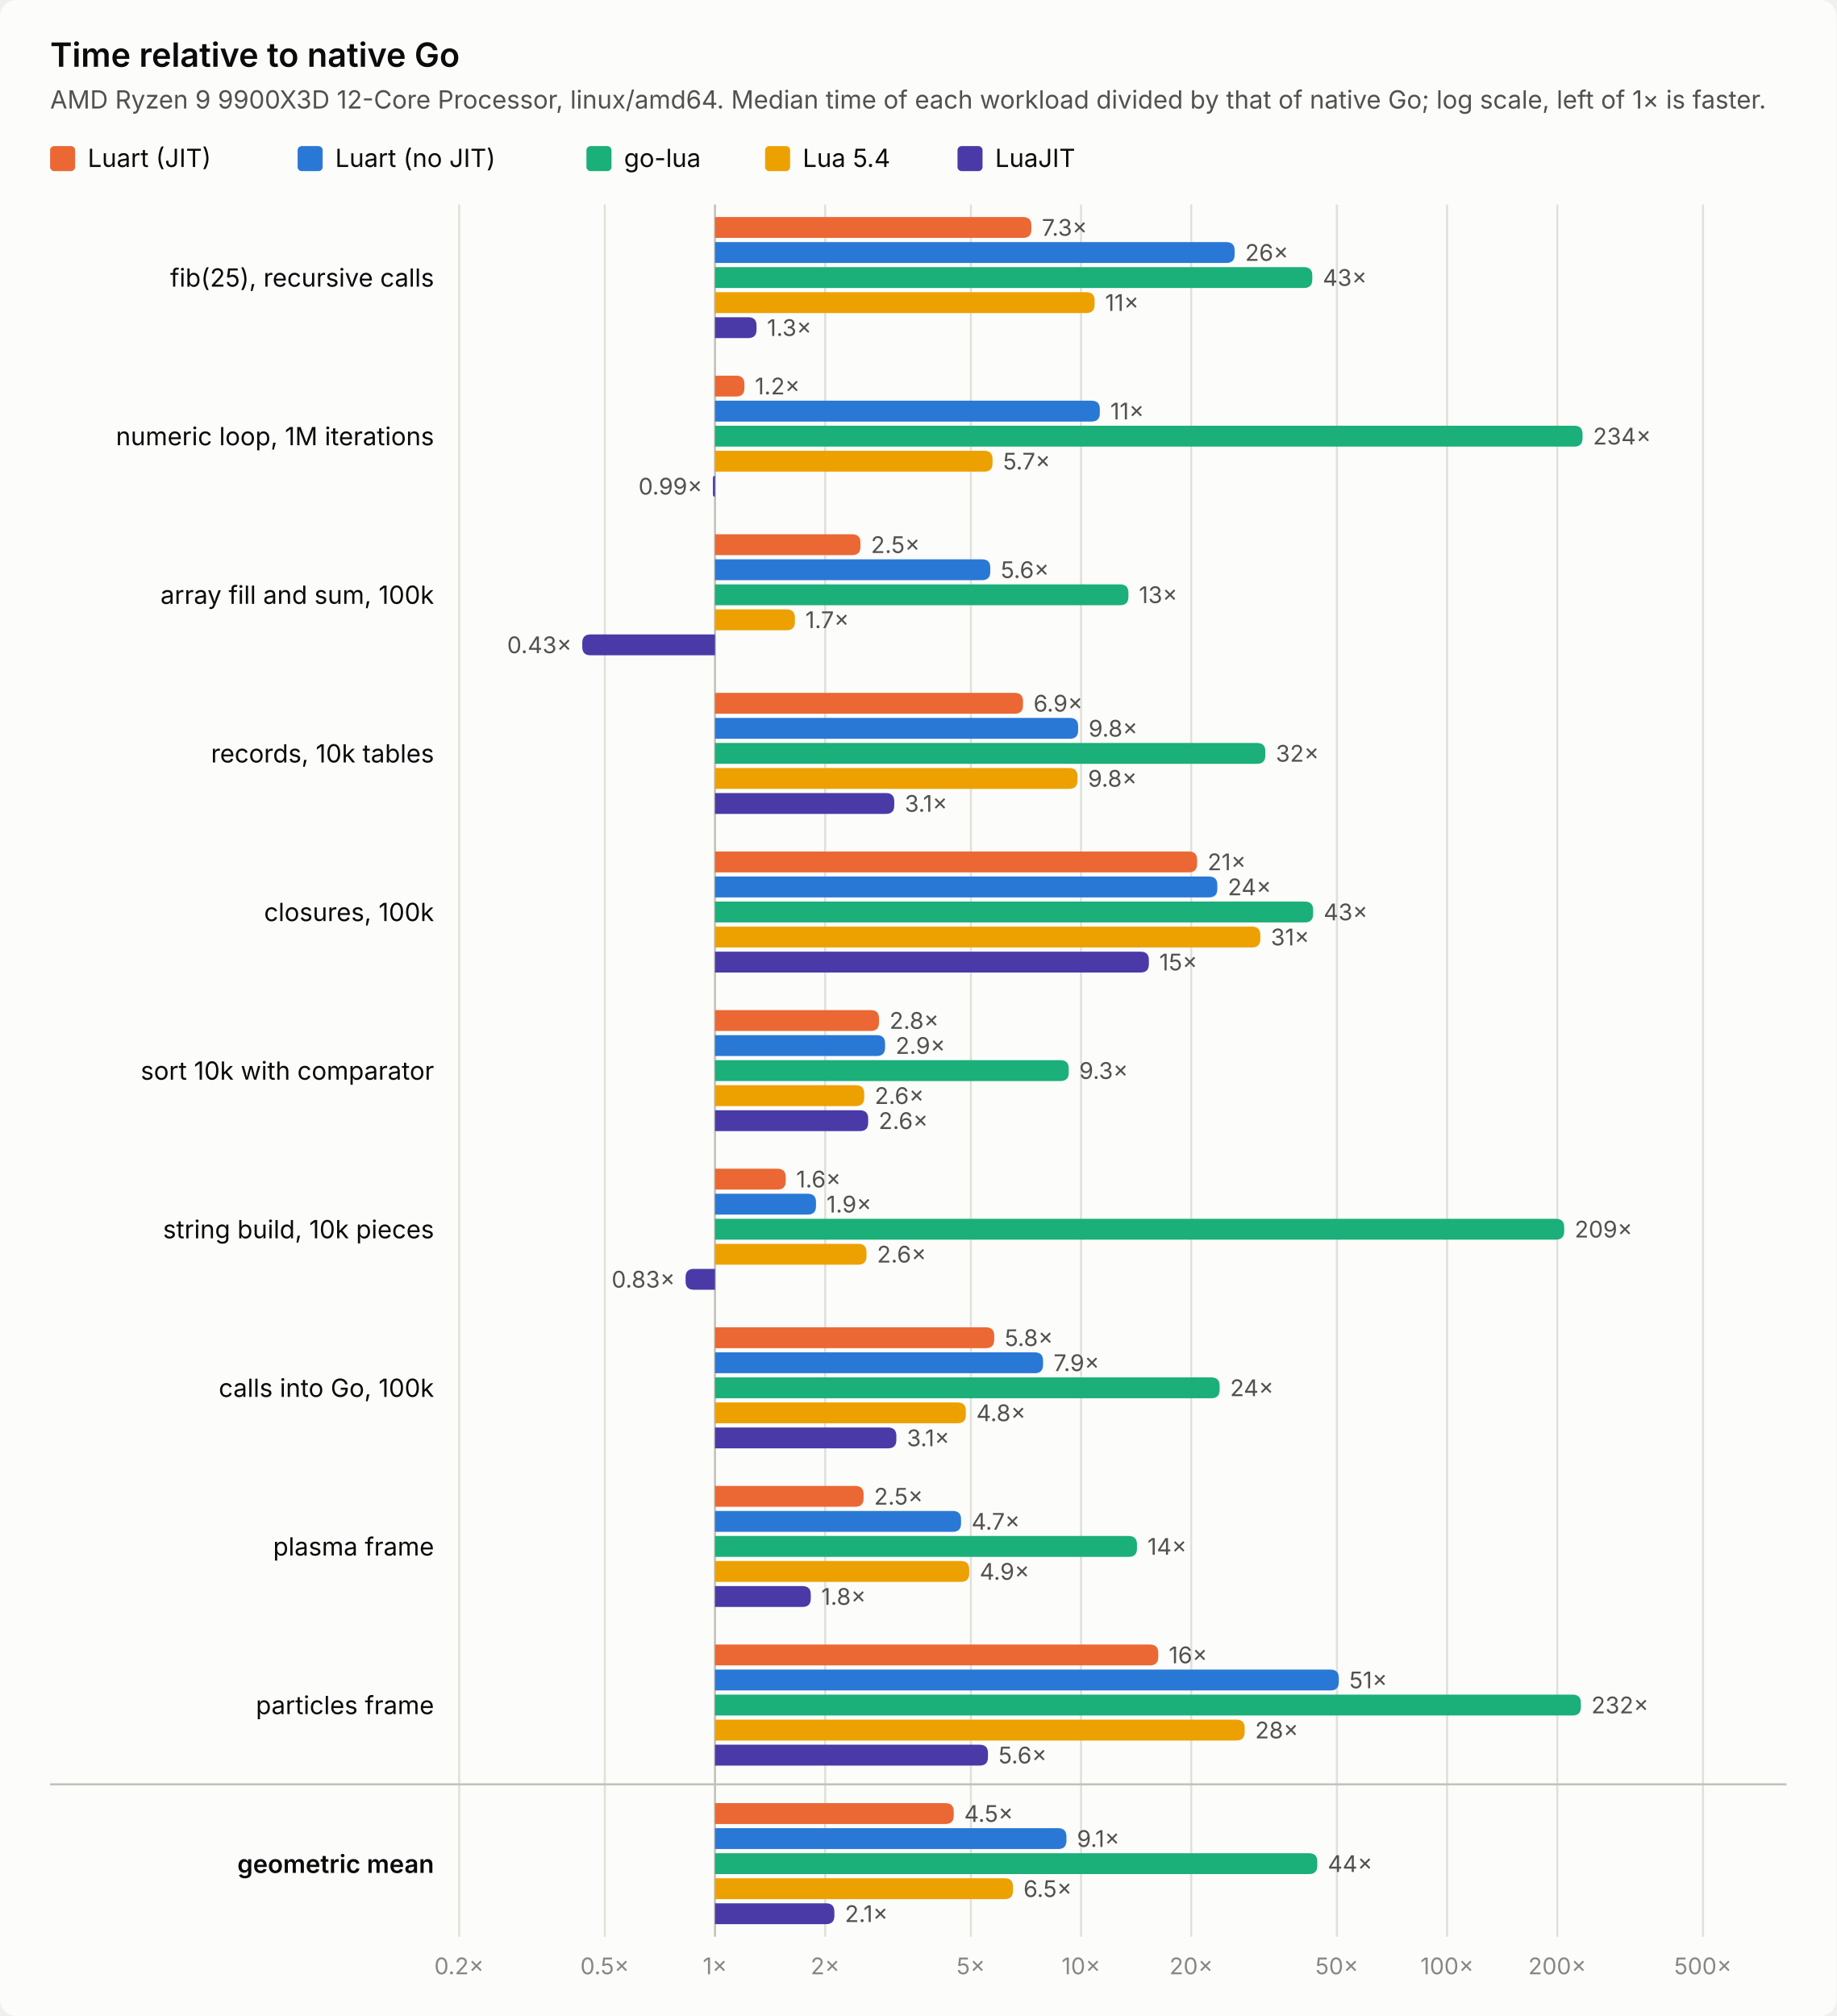
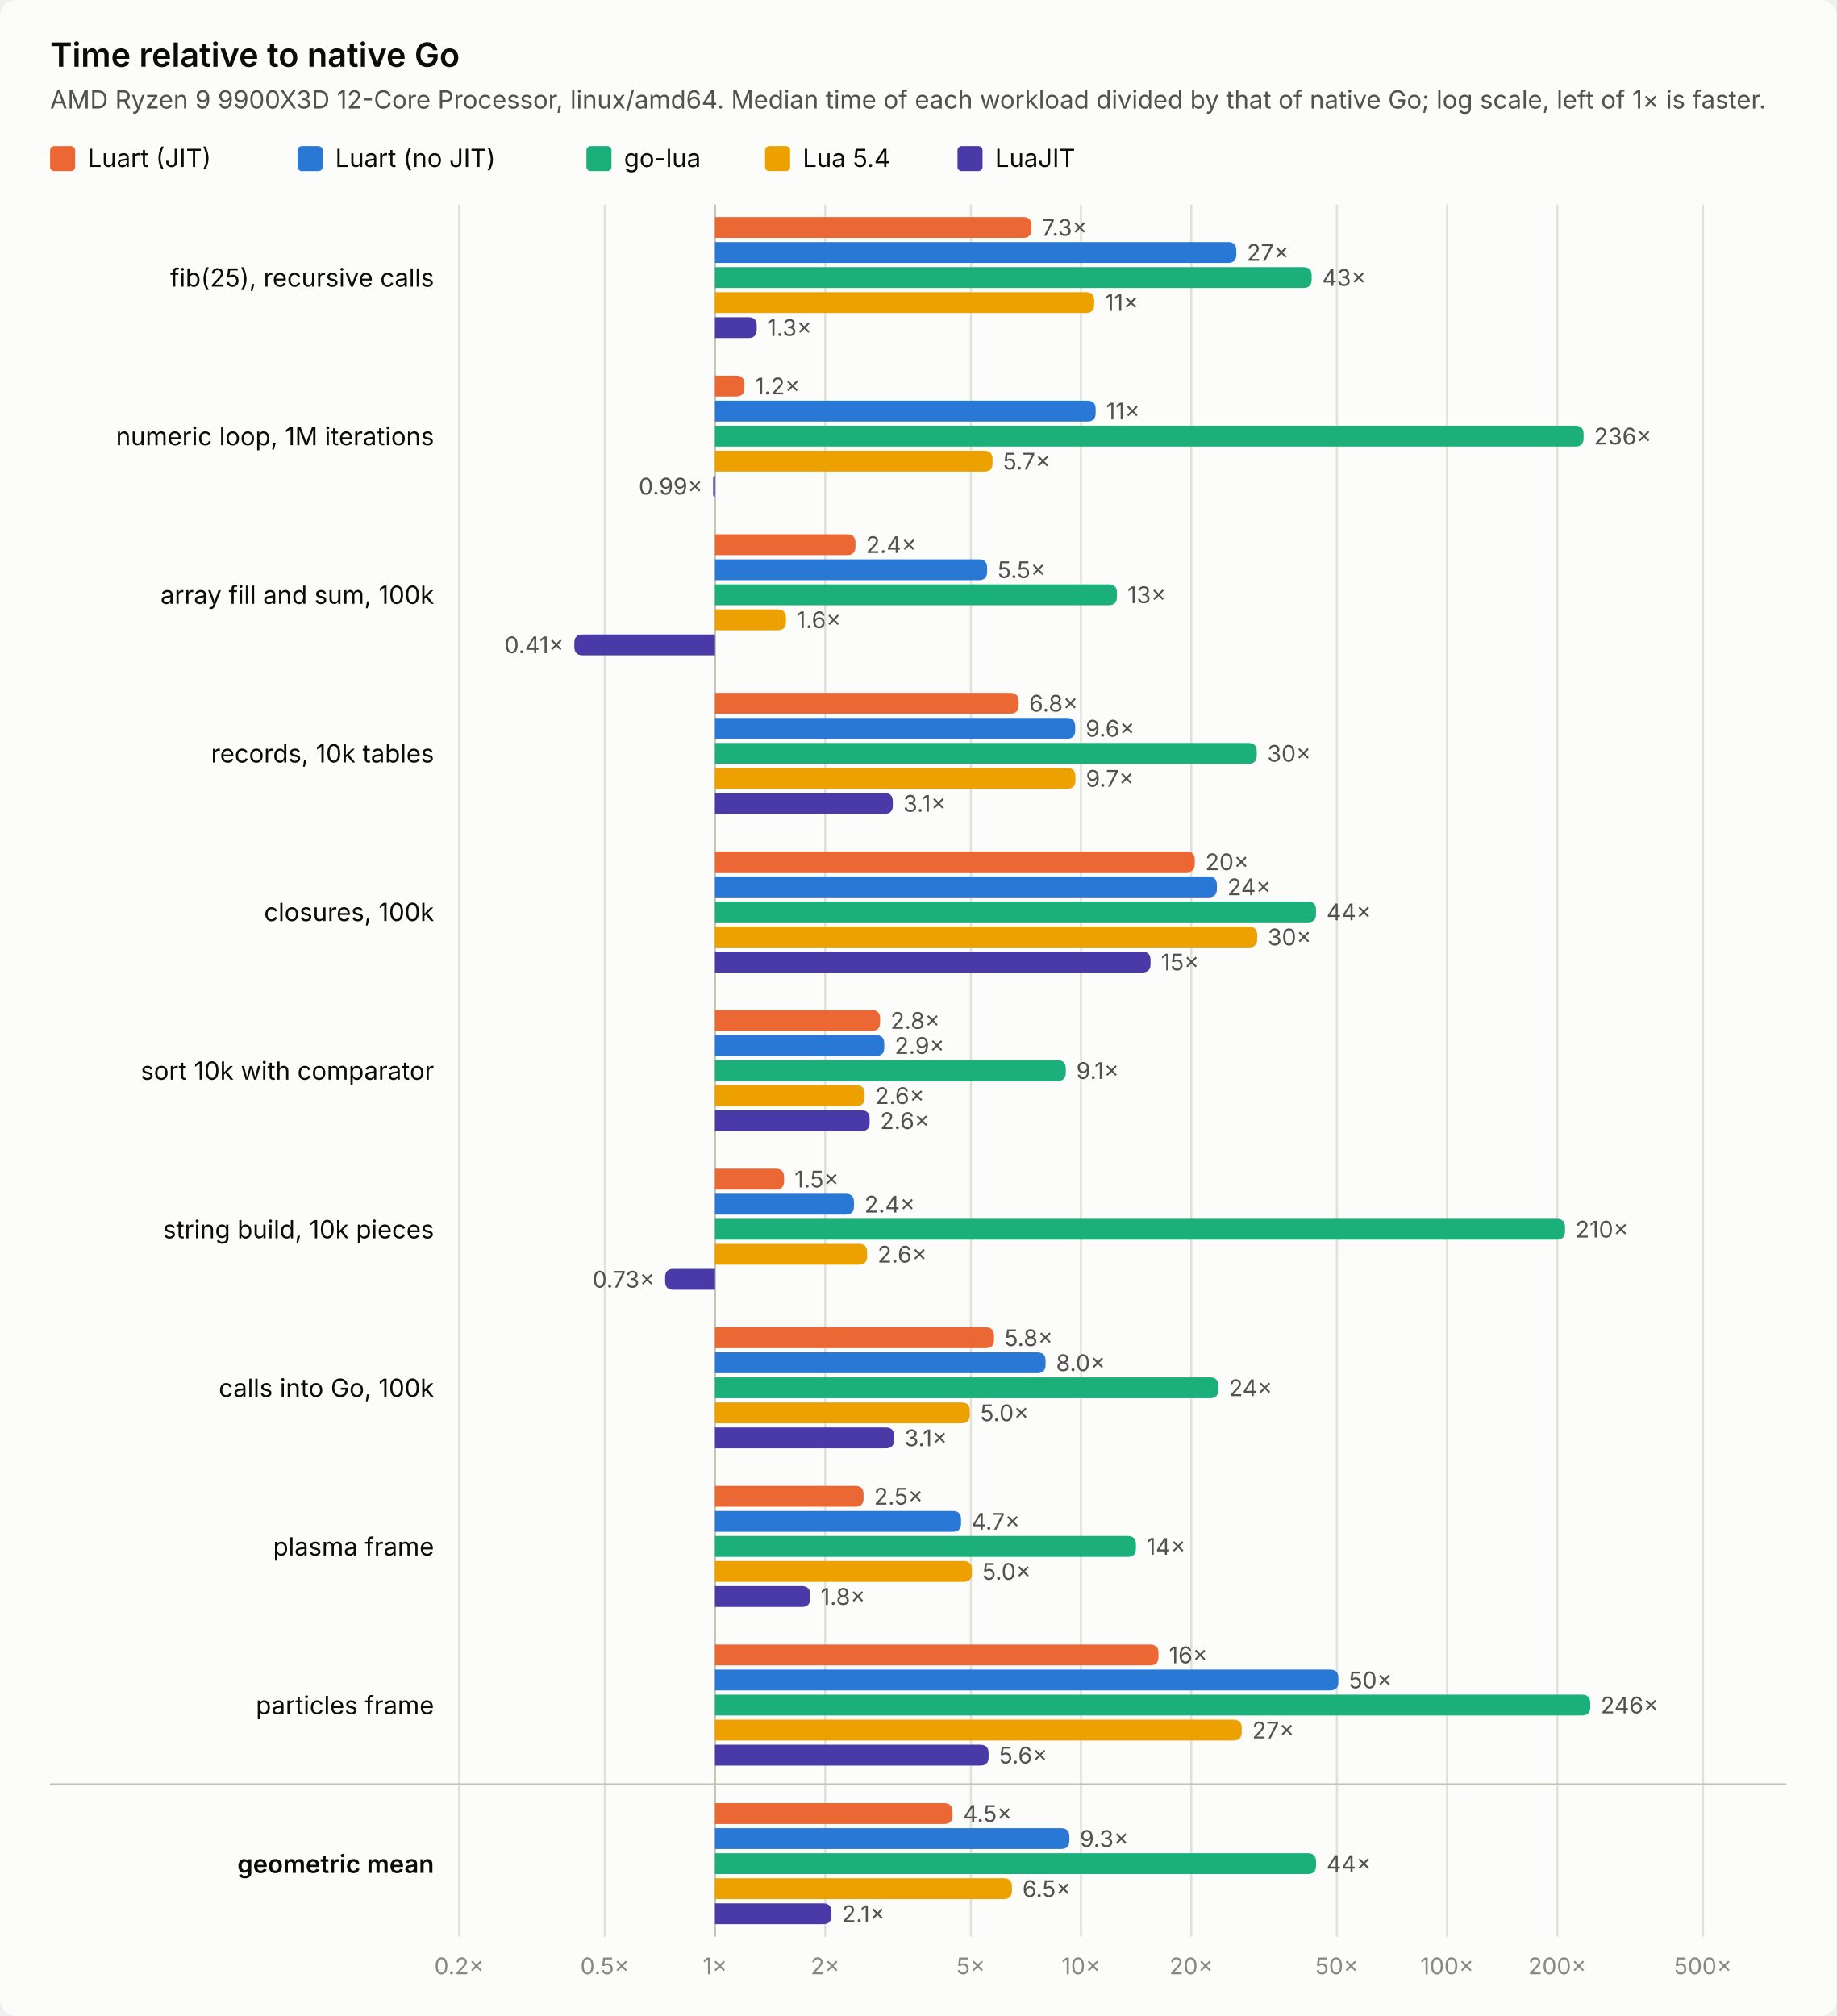
<svg xmlns="http://www.w3.org/2000/svg" viewBox="0 0 880 966" width="880" height="966" role="img" aria-labelledby="t d">
  <style>
text { font-family: system-ui, -apple-system, "Segoe UI", sans-serif; }
.bg { fill: #fcfcfb; }
.title { fill: #0b0b0b; font-size: 16px; font-weight: 600; }
.sub { fill: #52514e; font-size: 12px; }
.label { fill: #0b0b0b; font-size: 12px; }
.mean { font-weight: 600; }
.value { fill: #52514e; font-size: 11px; font-variant-numeric: tabular-nums; }
.tick { fill: #898781; font-size: 11px; font-variant-numeric: tabular-nums; }
.grid { stroke: #e1e0d9; stroke-width: 1; }
.base { stroke: #c3c2b7; stroke-width: 1; }
.s0 { fill: #2a78d6; } .s1 { fill: #eb6834; } .s2 { fill: #1baf7a; } .s3 { fill: #eda100; } .s4 { fill: #4a3aa7; }
@media (prefers-color-scheme: dark) {
  .bg { fill: #1a1a19; }
  .title, .label { fill: #ffffff; }
  .sub, .value { fill: #c3c2b7; }
  .grid { stroke: #2c2c2a; }
  .base { stroke: #383835; }
  .s0 { fill: #3987e5; } .s1 { fill: #d95926; } .s2 { fill: #199e70; } .s3 { fill: #c98500; } .s4 { fill: #9085e9; }
}
</style>
  <rect class="bg" width="880" height="966" rx="8" />
  <text class="title" x="24" y="32">Time relative to native Go</text>
  <text class="sub" x="24" y="52">AMD Ryzen 9 9900X3D 12-Core Processor, linux/amd64. Median time of each workload divided by that of native Go; log scale, left of 1× is faster.</text>
  <rect class="s1" x="24" y="70" width="12" height="12" rx="2" />
  <text class="label" x="42" y="80">Luart (JIT)</text>
  <rect class="s0" x="142.6" y="70" width="12" height="12" rx="2" />
  <text class="label" x="160.6" y="80">Luart (no JIT)</text>
  <rect class="s2" x="281" y="70" width="12" height="12" rx="2" />
  <text class="label" x="299" y="80">go-lua</text>
  <rect class="s3" x="366.6" y="70" width="12" height="12" rx="2" />
  <text class="label" x="384.6" y="80">Lua 5.4</text>
  <rect class="s4" x="458.8" y="70" width="12" height="12" rx="2" />
  <text class="label" x="476.8" y="80">LuaJIT</text>
  <line class="grid" x1="220.0" x2="220.0" y1="98" y2="928" />
  <text class="tick" x="220.0" y="946" text-anchor="middle">0.2×</text>
  <line class="grid" x1="289.8" x2="289.8" y1="98" y2="928" />
  <text class="tick" x="289.8" y="946" text-anchor="middle">0.5×</text>
  <line class="base" x1="342.6" x2="342.6" y1="98" y2="928" />
  <text class="tick" x="342.6" y="946" text-anchor="middle">1×</text>
  <line class="grid" x1="395.4" x2="395.4" y1="98" y2="928" />
  <text class="tick" x="395.4" y="946" text-anchor="middle">2×</text>
  <line class="grid" x1="465.2" x2="465.2" y1="98" y2="928" />
  <text class="tick" x="465.2" y="946" text-anchor="middle">5×</text>
  <line class="grid" x1="518.0" x2="518.0" y1="98" y2="928" />
  <text class="tick" x="518.0" y="946" text-anchor="middle">10×</text>
  <line class="grid" x1="570.8" x2="570.8" y1="98" y2="928" />
  <text class="tick" x="570.8" y="946" text-anchor="middle">20×</text>
  <line class="grid" x1="640.6" x2="640.6" y1="98" y2="928" />
  <text class="tick" x="640.6" y="946" text-anchor="middle">50×</text>
  <line class="grid" x1="693.4" x2="693.4" y1="98" y2="928" />
  <text class="tick" x="693.4" y="946" text-anchor="middle">100×</text>
  <line class="grid" x1="746.2" x2="746.2" y1="98" y2="928" />
  <text class="tick" x="746.2" y="946" text-anchor="middle">200×</text>
  <line class="grid" x1="816.0" x2="816.0" y1="98" y2="928" />
  <text class="tick" x="816.0" y="946" text-anchor="middle">500×</text>
  <text class="label" x="208" y="133.0" text-anchor="end" dominant-baseline="middle">fib(25), recursive calls</text>
  <path class="s1" d="M342.6 104.0H490.2Q494.2 104.0 494.2 108.0V110.0Q494.2 114.0 490.2 114.0H342.6Z" />
  <text class="value" x="499.2" y="109.0" text-anchor="start" dominant-baseline="middle">7.3×</text>
-   <path class="s0" d="M342.6 116.0H587.6Q591.6 116.0 591.6 120.0V122.0Q591.6 126.0 587.6 126.0H342.6Z" />
-   <text class="value" x="596.6" y="121.0" text-anchor="start" dominant-baseline="middle">26×</text>
-   <path class="s2" d="M342.6 128.0H624.8Q628.8 128.0 628.8 132.0V134.0Q628.8 138.0 624.8 138.0H342.6Z" />
-   <text class="value" x="633.8" y="133.0" text-anchor="start" dominant-baseline="middle">43×</text>
-   <path class="s3" d="M342.6 140.0H520.5Q524.5 140.0 524.5 144.0V146.0Q524.5 150.0 520.5 150.0H342.6Z" />
-   <text class="value" x="529.5" y="145.0" text-anchor="start" dominant-baseline="middle">11×</text>
-   <path class="s4" d="M342.6 152.0H358.5Q362.5 152.0 362.5 156.0V158.0Q362.5 162.0 358.5 162.0H342.6Z" />
-   <text class="value" x="367.5" y="157.0" text-anchor="start" dominant-baseline="middle">1.3×</text>
+   <path class="s0" d="M342.6 116.0H588.4Q592.4 116.0 592.4 120.0V122.0Q592.4 126.0 588.4 126.0H342.6Z" />
+   <text class="value" x="597.4" y="121.0" text-anchor="start" dominant-baseline="middle">27×</text>
+   <path class="s2" d="M342.6 128.0H624.5Q628.5 128.0 628.5 132.0V134.0Q628.5 138.0 624.5 138.0H342.6Z" />
+   <text class="value" x="633.5" y="133.0" text-anchor="start" dominant-baseline="middle">43×</text>
+   <path class="s3" d="M342.6 140.0H520.3Q524.3 140.0 524.3 144.0V146.0Q524.3 150.0 520.3 150.0H342.6Z" />
+   <text class="value" x="529.3" y="145.0" text-anchor="start" dominant-baseline="middle">11×</text>
+   <path class="s4" d="M342.6 152.0H358.6Q362.6 152.0 362.6 156.0V158.0Q362.6 162.0 358.6 162.0H342.6Z" />
+   <text class="value" x="367.6" y="157.0" text-anchor="start" dominant-baseline="middle">1.3×</text>
  <text class="label" x="208" y="209.0" text-anchor="end" dominant-baseline="middle">numeric loop, 1M iterations</text>
  <path class="s1" d="M342.6 180.0H352.7Q356.7 180.0 356.7 184.0V186.0Q356.7 190.0 352.7 190.0H342.6Z" />
  <text class="value" x="361.7" y="185.0" text-anchor="start" dominant-baseline="middle">1.2×</text>
-   <path class="s0" d="M342.6 192.0H523.0Q527.0 192.0 527.0 196.0V198.0Q527.0 202.0 523.0 202.0H342.6Z" />
-   <text class="value" x="532.0" y="197.0" text-anchor="start" dominant-baseline="middle">11×</text>
-   <path class="s2" d="M342.6 204.0H754.3Q758.3 204.0 758.3 208.0V210.0Q758.3 214.0 754.3 214.0H342.6Z" />
-   <text class="value" x="763.3" y="209.0" text-anchor="start" dominant-baseline="middle">234×</text>
+   <path class="s0" d="M342.6 192.0H521.0Q525.0 192.0 525.0 196.0V198.0Q525.0 202.0 521.0 202.0H342.6Z" />
+   <text class="value" x="530.0" y="197.0" text-anchor="start" dominant-baseline="middle">11×</text>
+   <path class="s2" d="M342.6 204.0H754.8Q758.8 204.0 758.8 208.0V210.0Q758.8 214.0 754.8 214.0H342.6Z" />
+   <text class="value" x="763.8" y="209.0" text-anchor="start" dominant-baseline="middle">236×</text>
  <path class="s3" d="M342.6 216.0H471.6Q475.6 216.0 475.6 220.0V222.0Q475.6 226.0 471.6 226.0H342.6Z" />
  <text class="value" x="480.6" y="221.0" text-anchor="start" dominant-baseline="middle">5.7×</text>
-   <path class="s4" d="M342.6 228.0H342.6Q341.6 228.0 341.6 229.0V237.0Q341.6 238.0 342.6 238.0H342.6Z" />
-   <text class="value" x="336.6" y="233.0" text-anchor="end" dominant-baseline="middle">0.99×</text>
+   <path class="s4" d="M342.6 228.0H342.6Q341.7 228.0 341.7 228.9V237.1Q341.7 238.0 342.6 238.0H342.6Z" />
+   <text class="value" x="336.7" y="233.0" text-anchor="end" dominant-baseline="middle">0.99×</text>
  <text class="label" x="208" y="285.0" text-anchor="end" dominant-baseline="middle">array fill and sum, 100k</text>
-   <path class="s1" d="M342.6 256.0H408.3Q412.3 256.0 412.3 260.0V262.0Q412.3 266.0 408.3 266.0H342.6Z" />
-   <text class="value" x="417.3" y="261.0" text-anchor="start" dominant-baseline="middle">2.5×</text>
-   <path class="s0" d="M342.6 268.0H470.5Q474.5 268.0 474.5 272.0V274.0Q474.5 278.0 470.5 278.0H342.6Z" />
-   <text class="value" x="479.5" y="273.0" text-anchor="start" dominant-baseline="middle">5.6×</text>
-   <path class="s2" d="M342.6 280.0H536.7Q540.7 280.0 540.7 284.0V286.0Q540.7 290.0 536.7 290.0H342.6Z" />
-   <text class="value" x="545.7" y="285.0" text-anchor="start" dominant-baseline="middle">13×</text>
-   <path class="s3" d="M342.6 292.0H376.9Q380.9 292.0 380.9 296.0V298.0Q380.9 302.0 376.9 302.0H342.6Z" />
-   <text class="value" x="385.9" y="297.0" text-anchor="start" dominant-baseline="middle">1.7×</text>
-   <path class="s4" d="M342.6 304.0H283.0Q279.0 304.0 279.0 308.0V310.0Q279.0 314.0 283.0 314.0H342.6Z" />
-   <text class="value" x="274.0" y="309.0" text-anchor="end" dominant-baseline="middle">0.43×</text>
+   <path class="s1" d="M342.6 256.0H405.9Q409.9 256.0 409.9 260.0V262.0Q409.9 266.0 405.9 266.0H342.6Z" />
+   <text class="value" x="414.9" y="261.0" text-anchor="start" dominant-baseline="middle">2.4×</text>
+   <path class="s0" d="M342.6 268.0H469.0Q473.0 268.0 473.0 272.0V274.0Q473.0 278.0 469.0 278.0H342.6Z" />
+   <text class="value" x="478.0" y="273.0" text-anchor="start" dominant-baseline="middle">5.5×</text>
+   <path class="s2" d="M342.6 280.0H531.2Q535.2 280.0 535.2 284.0V286.0Q535.2 290.0 531.2 290.0H342.6Z" />
+   <text class="value" x="540.2" y="285.0" text-anchor="start" dominant-baseline="middle">13×</text>
+   <path class="s3" d="M342.6 292.0H372.6Q376.6 292.0 376.6 296.0V298.0Q376.6 302.0 372.6 302.0H342.6Z" />
+   <text class="value" x="381.6" y="297.0" text-anchor="start" dominant-baseline="middle">1.6×</text>
+   <path class="s4" d="M342.6 304.0H279.2Q275.2 304.0 275.2 308.0V310.0Q275.2 314.0 279.2 314.0H342.6Z" />
+   <text class="value" x="270.2" y="309.0" text-anchor="end" dominant-baseline="middle">0.41×</text>
  <text class="label" x="208" y="361.0" text-anchor="end" dominant-baseline="middle">records, 10k tables</text>
-   <path class="s1" d="M342.6 332.0H486.2Q490.2 332.0 490.2 336.0V338.0Q490.2 342.0 486.2 342.0H342.6Z" />
-   <text class="value" x="495.2" y="337.0" text-anchor="start" dominant-baseline="middle">6.9×</text>
-   <path class="s0" d="M342.6 344.0H512.6Q516.6 344.0 516.6 348.0V350.0Q516.6 354.0 512.6 354.0H342.6Z" />
-   <text class="value" x="521.6" y="349.0" text-anchor="start" dominant-baseline="middle">9.8×</text>
-   <path class="s2" d="M342.6 356.0H602.3Q606.3 356.0 606.3 360.0V362.0Q606.3 366.0 602.3 366.0H342.6Z" />
-   <text class="value" x="611.3" y="361.0" text-anchor="start" dominant-baseline="middle">32×</text>
-   <path class="s3" d="M342.6 368.0H512.3Q516.3 368.0 516.3 372.0V374.0Q516.3 378.0 512.3 378.0H342.6Z" />
-   <text class="value" x="521.3" y="373.0" text-anchor="start" dominant-baseline="middle">9.8×</text>
-   <path class="s4" d="M342.6 380.0H424.5Q428.5 380.0 428.5 384.0V386.0Q428.5 390.0 424.5 390.0H342.6Z" />
-   <text class="value" x="433.5" y="385.0" text-anchor="start" dominant-baseline="middle">3.1×</text>
+   <path class="s1" d="M342.6 332.0H484.1Q488.1 332.0 488.1 336.0V338.0Q488.1 342.0 484.1 342.0H342.6Z" />
+   <text class="value" x="493.1" y="337.0" text-anchor="start" dominant-baseline="middle">6.8×</text>
+   <path class="s0" d="M342.6 344.0H511.2Q515.2 344.0 515.2 348.0V350.0Q515.2 354.0 511.2 354.0H342.6Z" />
+   <text class="value" x="520.2" y="349.0" text-anchor="start" dominant-baseline="middle">9.6×</text>
+   <path class="s2" d="M342.6 356.0H598.2Q602.2 356.0 602.2 360.0V362.0Q602.2 366.0 598.2 366.0H342.6Z" />
+   <text class="value" x="607.2" y="361.0" text-anchor="start" dominant-baseline="middle">30×</text>
+   <path class="s3" d="M342.6 368.0H511.3Q515.3 368.0 515.3 372.0V374.0Q515.3 378.0 511.3 378.0H342.6Z" />
+   <text class="value" x="520.3" y="373.0" text-anchor="start" dominant-baseline="middle">9.7×</text>
+   <path class="s4" d="M342.6 380.0H423.8Q427.8 380.0 427.8 384.0V386.0Q427.8 390.0 423.8 390.0H342.6Z" />
+   <text class="value" x="432.8" y="385.0" text-anchor="start" dominant-baseline="middle">3.1×</text>
  <text class="label" x="208" y="437.0" text-anchor="end" dominant-baseline="middle">closures, 100k</text>
-   <path class="s1" d="M342.6 408.0H569.6Q573.6 408.0 573.6 412.0V414.0Q573.6 418.0 569.6 418.0H342.6Z" />
-   <text class="value" x="578.6" y="413.0" text-anchor="start" dominant-baseline="middle">21×</text>
-   <path class="s0" d="M342.6 420.0H579.3Q583.3 420.0 583.3 424.0V426.0Q583.3 430.0 579.3 430.0H342.6Z" />
-   <text class="value" x="588.3" y="425.0" text-anchor="start" dominant-baseline="middle">24×</text>
-   <path class="s2" d="M342.6 432.0H625.2Q629.2 432.0 629.2 436.0V438.0Q629.2 442.0 625.2 442.0H342.6Z" />
-   <text class="value" x="634.2" y="437.0" text-anchor="start" dominant-baseline="middle">43×</text>
-   <path class="s3" d="M342.6 444.0H599.9Q603.9 444.0 603.9 448.0V450.0Q603.9 454.0 599.9 454.0H342.6Z" />
-   <text class="value" x="608.9" y="449.0" text-anchor="start" dominant-baseline="middle">31×</text>
-   <path class="s4" d="M342.6 456.0H546.5Q550.5 456.0 550.5 460.0V462.0Q550.5 466.0 546.5 466.0H342.6Z" />
-   <text class="value" x="555.5" y="461.0" text-anchor="start" dominant-baseline="middle">15×</text>
+   <path class="s1" d="M342.6 408.0H568.5Q572.5 408.0 572.5 412.0V414.0Q572.5 418.0 568.5 418.0H342.6Z" />
+   <text class="value" x="577.5" y="413.0" text-anchor="start" dominant-baseline="middle">20×</text>
+   <path class="s0" d="M342.6 420.0H579.1Q583.1 420.0 583.1 424.0V426.0Q583.1 430.0 579.1 430.0H342.6Z" />
+   <text class="value" x="588.1" y="425.0" text-anchor="start" dominant-baseline="middle">24×</text>
+   <path class="s2" d="M342.6 432.0H626.6Q630.6 432.0 630.6 436.0V438.0Q630.6 442.0 626.6 442.0H342.6Z" />
+   <text class="value" x="635.6" y="437.0" text-anchor="start" dominant-baseline="middle">44×</text>
+   <path class="s3" d="M342.6 444.0H598.4Q602.4 444.0 602.4 448.0V450.0Q602.4 454.0 598.4 454.0H342.6Z" />
+   <text class="value" x="607.4" y="449.0" text-anchor="start" dominant-baseline="middle">30×</text>
+   <path class="s4" d="M342.6 456.0H547.3Q551.3 456.0 551.3 460.0V462.0Q551.3 466.0 547.3 466.0H342.6Z" />
+   <text class="value" x="556.3" y="461.0" text-anchor="start" dominant-baseline="middle">15×</text>
  <text class="label" x="208" y="513.0" text-anchor="end" dominant-baseline="middle">sort 10k with comparator</text>
-   <path class="s1" d="M342.6 484.0H417.2Q421.2 484.0 421.2 488.0V490.0Q421.2 494.0 417.2 494.0H342.6Z" />
-   <text class="value" x="426.2" y="489.0" text-anchor="start" dominant-baseline="middle">2.8×</text>
-   <path class="s0" d="M342.6 496.0H420.1Q424.1 496.0 424.1 500.0V502.0Q424.1 506.0 420.1 506.0H342.6Z" />
-   <text class="value" x="429.1" y="501.0" text-anchor="start" dominant-baseline="middle">2.9×</text>
-   <path class="s2" d="M342.6 508.0H508.1Q512.1 508.0 512.1 512.0V514.0Q512.1 518.0 508.1 518.0H342.6Z" />
-   <text class="value" x="517.1" y="513.0" text-anchor="start" dominant-baseline="middle">9.3×</text>
-   <path class="s3" d="M342.6 520.0H410.1Q414.1 520.0 414.1 524.0V526.0Q414.1 530.0 410.1 530.0H342.6Z" />
-   <text class="value" x="419.1" y="525.0" text-anchor="start" dominant-baseline="middle">2.6×</text>
-   <path class="s4" d="M342.6 532.0H412.0Q416.0 532.0 416.0 536.0V538.0Q416.0 542.0 412.0 542.0H342.6Z" />
-   <text class="value" x="421.0" y="537.0" text-anchor="start" dominant-baseline="middle">2.6×</text>
+   <path class="s1" d="M342.6 484.0H417.7Q421.7 484.0 421.7 488.0V490.0Q421.7 494.0 417.7 494.0H342.6Z" />
+   <text class="value" x="426.7" y="489.0" text-anchor="start" dominant-baseline="middle">2.8×</text>
+   <path class="s0" d="M342.6 496.0H419.7Q423.7 496.0 423.7 500.0V502.0Q423.7 506.0 419.7 506.0H342.6Z" />
+   <text class="value" x="428.7" y="501.0" text-anchor="start" dominant-baseline="middle">2.9×</text>
+   <path class="s2" d="M342.6 508.0H506.7Q510.7 508.0 510.7 512.0V514.0Q510.7 518.0 506.7 518.0H342.6Z" />
+   <text class="value" x="515.7" y="513.0" text-anchor="start" dominant-baseline="middle">9.1×</text>
+   <path class="s3" d="M342.6 520.0H410.3Q414.3 520.0 414.3 524.0V526.0Q414.3 530.0 410.3 530.0H342.6Z" />
+   <text class="value" x="419.3" y="525.0" text-anchor="start" dominant-baseline="middle">2.6×</text>
+   <path class="s4" d="M342.6 532.0H412.7Q416.7 532.0 416.7 536.0V538.0Q416.7 542.0 412.7 542.0H342.6Z" />
+   <text class="value" x="421.7" y="537.0" text-anchor="start" dominant-baseline="middle">2.6×</text>
  <text class="label" x="208" y="589.0" text-anchor="end" dominant-baseline="middle">string build, 10k pieces</text>
-   <path class="s1" d="M342.6 560.0H372.5Q376.5 560.0 376.5 564.0V566.0Q376.5 570.0 372.5 570.0H342.6Z" />
-   <text class="value" x="381.5" y="565.0" text-anchor="start" dominant-baseline="middle">1.6×</text>
-   <path class="s0" d="M342.6 572.0H387.0Q391.0 572.0 391.0 576.0V578.0Q391.0 582.0 387.0 582.0H342.6Z" />
-   <text class="value" x="396.0" y="577.0" text-anchor="start" dominant-baseline="middle">1.9×</text>
-   <path class="s2" d="M342.6 584.0H745.5Q749.5 584.0 749.5 588.0V590.0Q749.5 594.0 745.5 594.0H342.6Z" />
-   <text class="value" x="754.5" y="589.0" text-anchor="start" dominant-baseline="middle">209×</text>
-   <path class="s3" d="M342.6 596.0H411.2Q415.2 596.0 415.2 600.0V602.0Q415.2 606.0 411.2 606.0H342.6Z" />
-   <text class="value" x="420.2" y="601.0" text-anchor="start" dominant-baseline="middle">2.6×</text>
-   <path class="s4" d="M342.6 608.0H332.5Q328.5 608.0 328.5 612.0V614.0Q328.5 618.0 332.5 618.0H342.6Z" />
-   <text class="value" x="323.5" y="613.0" text-anchor="end" dominant-baseline="middle">0.83×</text>
+   <path class="s1" d="M342.6 560.0H371.7Q375.7 560.0 375.7 564.0V566.0Q375.7 570.0 371.7 570.0H342.6Z" />
+   <text class="value" x="380.7" y="565.0" text-anchor="start" dominant-baseline="middle">1.5×</text>
+   <path class="s0" d="M342.6 572.0H405.2Q409.2 572.0 409.2 576.0V578.0Q409.2 582.0 405.2 582.0H342.6Z" />
+   <text class="value" x="414.2" y="577.0" text-anchor="start" dominant-baseline="middle">2.4×</text>
+   <path class="s2" d="M342.6 584.0H745.9Q749.9 584.0 749.9 588.0V590.0Q749.9 594.0 745.9 594.0H342.6Z" />
+   <text class="value" x="754.9" y="589.0" text-anchor="start" dominant-baseline="middle">210×</text>
+   <path class="s3" d="M342.6 596.0H411.5Q415.5 596.0 415.5 600.0V602.0Q415.5 606.0 411.5 606.0H342.6Z" />
+   <text class="value" x="420.5" y="601.0" text-anchor="start" dominant-baseline="middle">2.6×</text>
+   <path class="s4" d="M342.6 608.0H322.7Q318.7 608.0 318.7 612.0V614.0Q318.7 618.0 322.7 618.0H342.6Z" />
+   <text class="value" x="313.7" y="613.0" text-anchor="end" dominant-baseline="middle">0.73×</text>
  <text class="label" x="208" y="665.0" text-anchor="end" dominant-baseline="middle">calls into Go, 100k</text>
-   <path class="s1" d="M342.6 636.0H472.4Q476.4 636.0 476.4 640.0V642.0Q476.4 646.0 472.4 646.0H342.6Z" />
-   <text class="value" x="481.4" y="641.0" text-anchor="start" dominant-baseline="middle">5.8×</text>
-   <path class="s0" d="M342.6 648.0H495.8Q499.8 648.0 499.8 652.0V654.0Q499.8 658.0 495.8 658.0H342.6Z" />
-   <text class="value" x="504.8" y="653.0" text-anchor="start" dominant-baseline="middle">7.9×</text>
-   <path class="s2" d="M342.6 660.0H580.4Q584.4 660.0 584.4 664.0V666.0Q584.4 670.0 580.4 670.0H342.6Z" />
-   <text class="value" x="589.4" y="665.0" text-anchor="start" dominant-baseline="middle">24×</text>
-   <path class="s3" d="M342.6 672.0H458.8Q462.8 672.0 462.8 676.0V678.0Q462.8 682.0 458.8 682.0H342.6Z" />
-   <text class="value" x="467.8" y="677.0" text-anchor="start" dominant-baseline="middle">4.8×</text>
-   <path class="s4" d="M342.6 684.0H425.5Q429.5 684.0 429.5 688.0V690.0Q429.5 694.0 425.5 694.0H342.6Z" />
-   <text class="value" x="434.5" y="689.0" text-anchor="start" dominant-baseline="middle">3.1×</text>
+   <path class="s1" d="M342.6 636.0H472.3Q476.3 636.0 476.3 640.0V642.0Q476.3 646.0 472.3 646.0H342.6Z" />
+   <text class="value" x="481.3" y="641.0" text-anchor="start" dominant-baseline="middle">5.8×</text>
+   <path class="s0" d="M342.6 648.0H497.0Q501.0 648.0 501.0 652.0V654.0Q501.0 658.0 497.0 658.0H342.6Z" />
+   <text class="value" x="506.0" y="653.0" text-anchor="start" dominant-baseline="middle">8.0×</text>
+   <path class="s2" d="M342.6 660.0H579.8Q583.8 660.0 583.8 664.0V666.0Q583.8 670.0 579.8 670.0H342.6Z" />
+   <text class="value" x="588.8" y="665.0" text-anchor="start" dominant-baseline="middle">24×</text>
+   <path class="s3" d="M342.6 672.0H460.7Q464.7 672.0 464.7 676.0V678.0Q464.7 682.0 460.7 682.0H342.6Z" />
+   <text class="value" x="469.7" y="677.0" text-anchor="start" dominant-baseline="middle">5.0×</text>
+   <path class="s4" d="M342.6 684.0H424.4Q428.4 684.0 428.4 688.0V690.0Q428.4 694.0 424.4 694.0H342.6Z" />
+   <text class="value" x="433.4" y="689.0" text-anchor="start" dominant-baseline="middle">3.1×</text>
  <text class="label" x="208" y="741.0" text-anchor="end" dominant-baseline="middle">plasma frame</text>
  <path class="s1" d="M342.6 712.0H409.8Q413.8 712.0 413.8 716.0V718.0Q413.8 722.0 409.8 722.0H342.6Z" />
  <text class="value" x="418.8" y="717.0" text-anchor="start" dominant-baseline="middle">2.5×</text>
  <path class="s0" d="M342.6 724.0H456.5Q460.5 724.0 460.5 728.0V730.0Q460.5 734.0 456.5 734.0H342.6Z" />
  <text class="value" x="465.5" y="729.0" text-anchor="start" dominant-baseline="middle">4.7×</text>
-   <path class="s2" d="M342.6 736.0H540.8Q544.8 736.0 544.8 740.0V742.0Q544.8 746.0 540.8 746.0H342.6Z" />
-   <text class="value" x="549.8" y="741.0" text-anchor="start" dominant-baseline="middle">14×</text>
-   <path class="s3" d="M342.6 748.0H460.4Q464.4 748.0 464.4 752.0V754.0Q464.4 758.0 460.4 758.0H342.6Z" />
-   <text class="value" x="469.4" y="753.0" text-anchor="start" dominant-baseline="middle">4.9×</text>
-   <path class="s4" d="M342.6 760.0H384.5Q388.5 760.0 388.5 764.0V766.0Q388.5 770.0 384.5 770.0H342.6Z" />
-   <text class="value" x="393.5" y="765.0" text-anchor="start" dominant-baseline="middle">1.8×</text>
+   <path class="s2" d="M342.6 736.0H540.3Q544.3 736.0 544.3 740.0V742.0Q544.3 746.0 540.3 746.0H342.6Z" />
+   <text class="value" x="549.3" y="741.0" text-anchor="start" dominant-baseline="middle">14×</text>
+   <path class="s3" d="M342.6 748.0H461.7Q465.7 748.0 465.7 752.0V754.0Q465.7 758.0 461.7 758.0H342.6Z" />
+   <text class="value" x="470.7" y="753.0" text-anchor="start" dominant-baseline="middle">5.0×</text>
+   <path class="s4" d="M342.6 760.0H384.2Q388.2 760.0 388.2 764.0V766.0Q388.2 770.0 384.2 770.0H342.6Z" />
+   <text class="value" x="393.2" y="765.0" text-anchor="start" dominant-baseline="middle">1.8×</text>
  <text class="label" x="208" y="817.0" text-anchor="end" dominant-baseline="middle">particles frame</text>
-   <path class="s1" d="M342.6 788.0H551.0Q555.0 788.0 555.0 792.0V794.0Q555.0 798.0 551.0 798.0H342.6Z" />
-   <text class="value" x="560.0" y="793.0" text-anchor="start" dominant-baseline="middle">16×</text>
-   <path class="s0" d="M342.6 800.0H637.5Q641.5 800.0 641.5 804.0V806.0Q641.5 810.0 637.5 810.0H342.6Z" />
-   <text class="value" x="646.5" y="805.0" text-anchor="start" dominant-baseline="middle">51×</text>
-   <path class="s2" d="M342.6 812.0H753.5Q757.5 812.0 757.5 816.0V818.0Q757.5 822.0 753.5 822.0H342.6Z" />
-   <text class="value" x="762.5" y="817.0" text-anchor="start" dominant-baseline="middle">232×</text>
-   <path class="s3" d="M342.6 824.0H592.4Q596.4 824.0 596.4 828.0V830.0Q596.4 834.0 592.4 834.0H342.6Z" />
-   <text class="value" x="601.4" y="829.0" text-anchor="start" dominant-baseline="middle">28×</text>
-   <path class="s4" d="M342.6 836.0H469.4Q473.4 836.0 473.4 840.0V842.0Q473.4 846.0 469.4 846.0H342.6Z" />
-   <text class="value" x="478.4" y="841.0" text-anchor="start" dominant-baseline="middle">5.6×</text>
+   <path class="s1" d="M342.6 788.0H551.1Q555.1 788.0 555.1 792.0V794.0Q555.1 798.0 551.1 798.0H342.6Z" />
+   <text class="value" x="560.1" y="793.0" text-anchor="start" dominant-baseline="middle">16×</text>
+   <path class="s0" d="M342.6 800.0H637.3Q641.3 800.0 641.3 804.0V806.0Q641.3 810.0 637.3 810.0H342.6Z" />
+   <text class="value" x="646.3" y="805.0" text-anchor="start" dominant-baseline="middle">50×</text>
+   <path class="s2" d="M342.6 812.0H758.0Q762.0 812.0 762.0 816.0V818.0Q762.0 822.0 758.0 822.0H342.6Z" />
+   <text class="value" x="767.0" y="817.0" text-anchor="start" dominant-baseline="middle">246×</text>
+   <path class="s3" d="M342.6 824.0H591.0Q595.0 824.0 595.0 828.0V830.0Q595.0 834.0 591.0 834.0H342.6Z" />
+   <text class="value" x="600.0" y="829.0" text-anchor="start" dominant-baseline="middle">27×</text>
+   <path class="s4" d="M342.6 836.0H469.7Q473.7 836.0 473.7 840.0V842.0Q473.7 846.0 469.7 846.0H342.6Z" />
+   <text class="value" x="478.7" y="841.0" text-anchor="start" dominant-baseline="middle">5.6×</text>
  <line class="base" x1="24" x2="856" y1="855.0" y2="855.0" />
  <text class="label mean" x="208" y="893.0" text-anchor="end" dominant-baseline="middle">geometric mean</text>
-   <path class="s1" d="M342.6 864.0H453.0Q457.0 864.0 457.0 868.0V870.0Q457.0 874.0 453.0 874.0H342.6Z" />
-   <text class="value" x="462.0" y="869.0" text-anchor="start" dominant-baseline="middle">4.5×</text>
-   <path class="s0" d="M342.6 876.0H507.0Q511.0 876.0 511.0 880.0V882.0Q511.0 886.0 507.0 886.0H342.6Z" />
-   <text class="value" x="516.0" y="881.0" text-anchor="start" dominant-baseline="middle">9.1×</text>
-   <path class="s2" d="M342.6 888.0H627.2Q631.2 888.0 631.2 892.0V894.0Q631.2 898.0 627.2 898.0H342.6Z" />
-   <text class="value" x="636.2" y="893.0" text-anchor="start" dominant-baseline="middle">44×</text>
-   <path class="s3" d="M342.6 900.0H481.4Q485.4 900.0 485.4 904.0V906.0Q485.4 910.0 481.4 910.0H342.6Z" />
-   <text class="value" x="490.4" y="905.0" text-anchor="start" dominant-baseline="middle">6.5×</text>
-   <path class="s4" d="M342.6 912.0H395.8Q399.8 912.0 399.8 916.0V918.0Q399.8 922.0 395.8 922.0H342.6Z" />
-   <text class="value" x="404.8" y="917.0" text-anchor="start" dominant-baseline="middle">2.1×</text>
+   <path class="s1" d="M342.6 864.0H452.4Q456.4 864.0 456.4 868.0V870.0Q456.4 874.0 452.4 874.0H342.6Z" />
+   <text class="value" x="461.4" y="869.0" text-anchor="start" dominant-baseline="middle">4.5×</text>
+   <path class="s0" d="M342.6 876.0H508.4Q512.4 876.0 512.4 880.0V882.0Q512.4 886.0 508.4 886.0H342.6Z" />
+   <text class="value" x="517.4" y="881.0" text-anchor="start" dominant-baseline="middle">9.3×</text>
+   <path class="s2" d="M342.6 888.0H626.6Q630.6 888.0 630.6 892.0V894.0Q630.6 898.0 626.6 898.0H342.6Z" />
+   <text class="value" x="635.6" y="893.0" text-anchor="start" dominant-baseline="middle">44×</text>
+   <path class="s3" d="M342.6 900.0H480.9Q484.9 900.0 484.9 904.0V906.0Q484.9 910.0 480.9 910.0H342.6Z" />
+   <text class="value" x="489.9" y="905.0" text-anchor="start" dominant-baseline="middle">6.5×</text>
+   <path class="s4" d="M342.6 912.0H394.4Q398.4 912.0 398.4 916.0V918.0Q398.4 922.0 394.4 922.0H342.6Z" />
+   <text class="value" x="403.4" y="917.0" text-anchor="start" dominant-baseline="middle">2.1×</text>
</svg>
